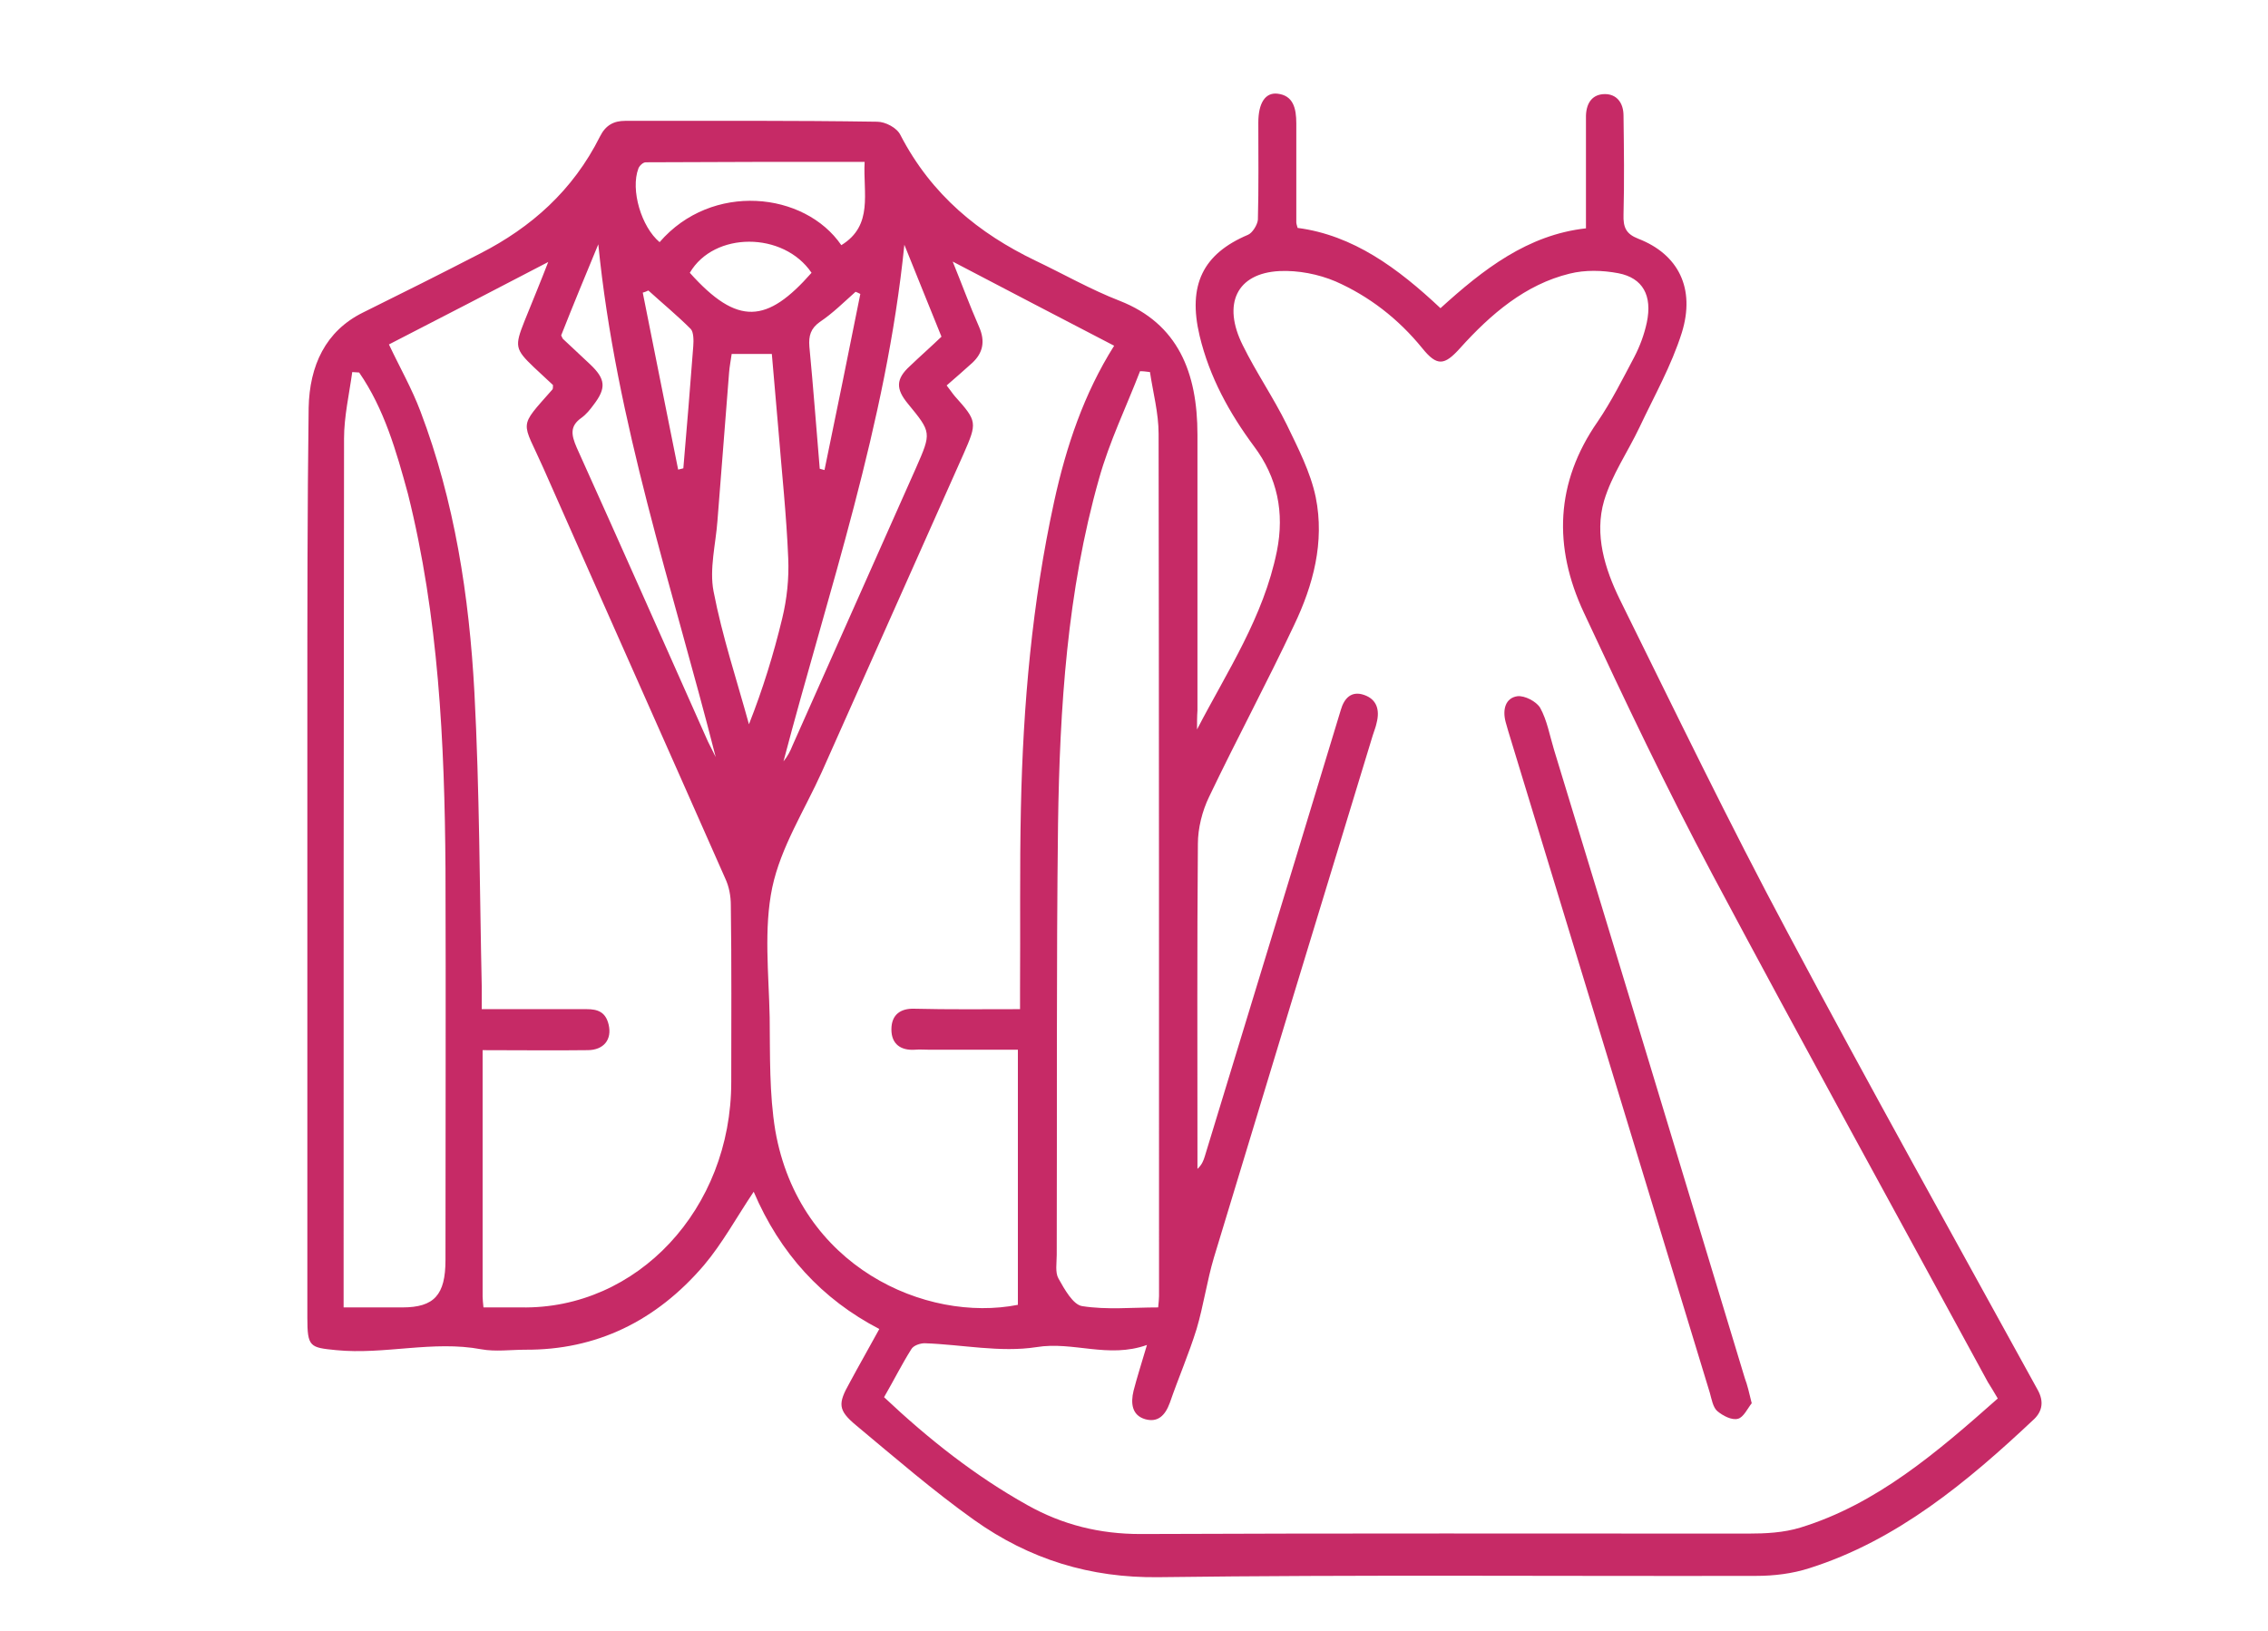
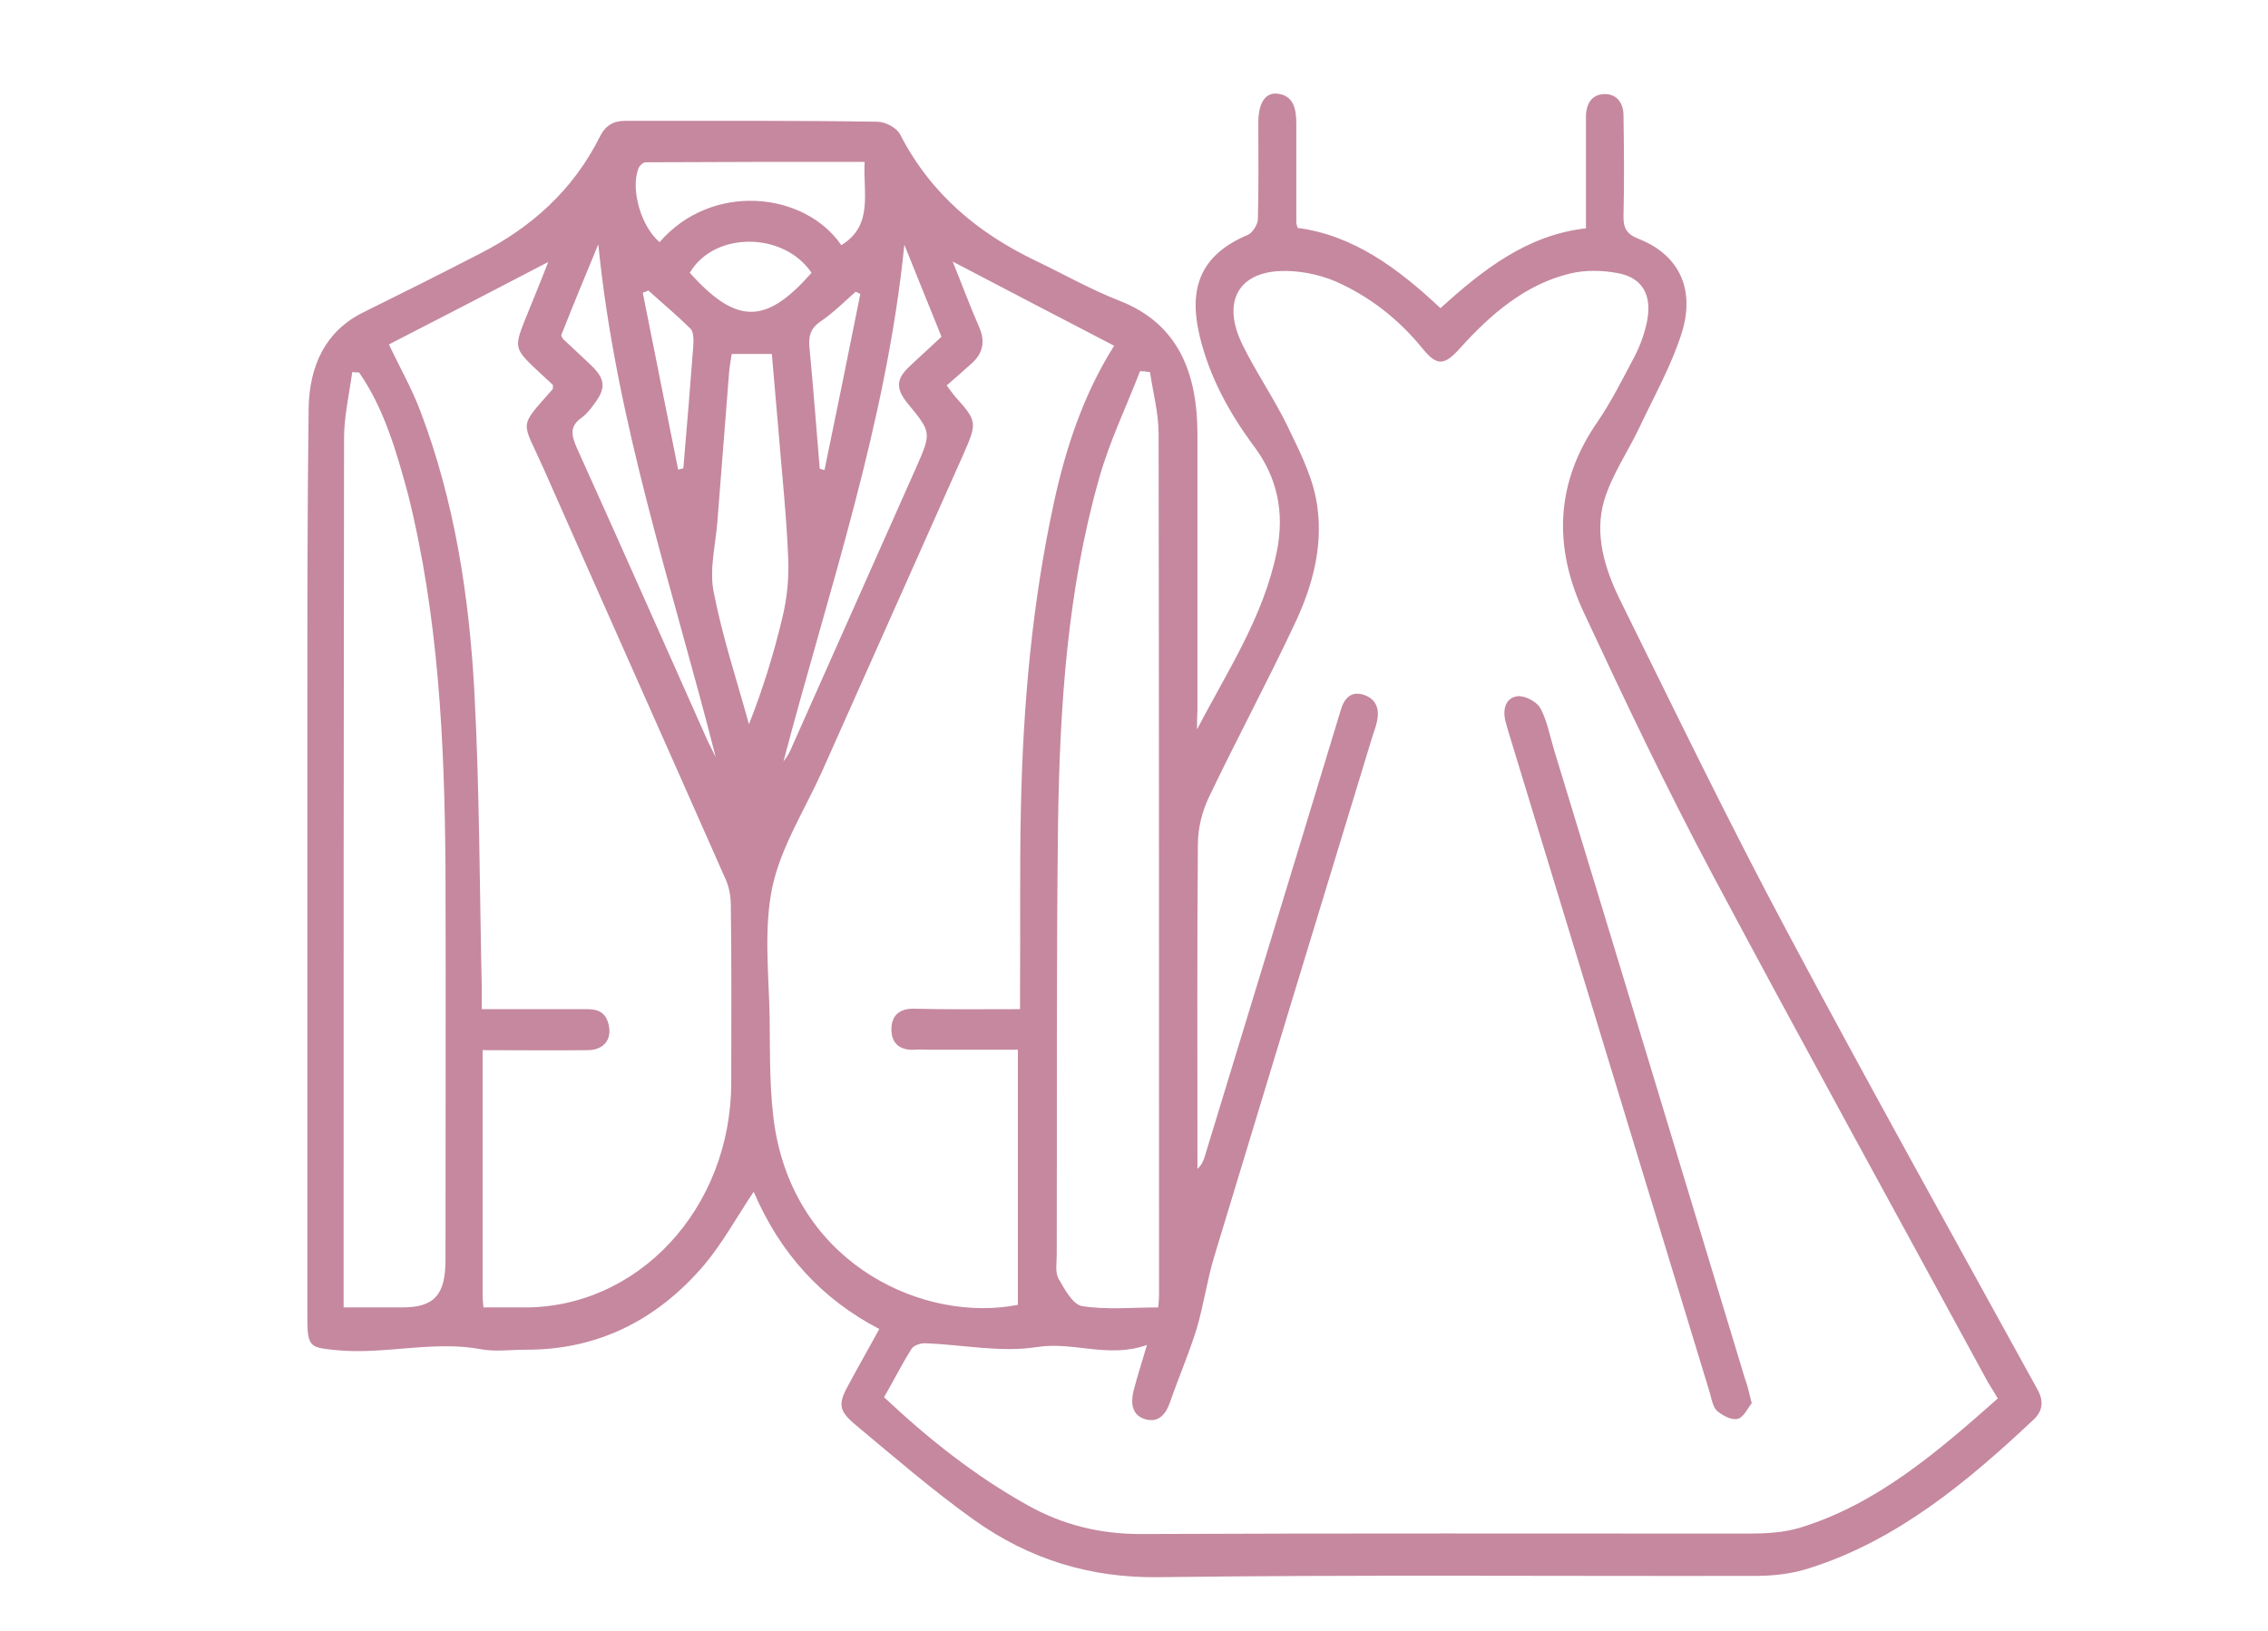
<svg xmlns="http://www.w3.org/2000/svg" version="1.1" id="Capa_1" x="0px" y="0px" viewBox="0 0 525.4 377.7" style="enable-background:new 0 0 525.4 377.7;" xml:space="preserve">
  <style type="text/css">
- 	.st0{fill:#c62a66;}
+ 	.st0{fill:#c5889f;}
</style>
  <path class="st0" d="M277.3,169c7-13.5,15.4-26,18.5-41.3c1.8-9,0.1-17.1-5.3-24.3c-5.7-7.7-10.3-16-12.6-25.6  c-2.8-11.8,0.8-19,11.2-23.4c1-0.4,2.2-2.3,2.3-3.5c0.2-7.5,0.1-15,0.1-22.5c0-4.5,1.6-7,4.4-6.7c3.7,0.4,4.4,3.4,4.4,6.9  c0,7.6,0,15.3,0,22.9c0,0.3,0.1,0.6,0.3,1.3c12.9,1.7,23.2,9.3,33.1,18.6c9.9-9,20.2-17,33.7-18.5c0-6.6,0-12.9,0-19.2  c0-2.3,0-4.6,0-6.9c0.1-3.1,1.6-5,4.4-5c2.7,0,4.3,2,4.3,5c0.1,7.6,0.2,15.3,0,22.9c-0.1,3,0.6,4.5,3.4,5.6  c9.3,3.6,13.3,11.5,10.1,21.8c-2.4,7.6-6.4,14.7-9.8,21.9c-2.7,5.7-6.4,11-8.2,17c-2.3,7.9,0.2,15.8,3.6,22.8  c12.8,25.9,25.4,52,39,77.4c18.9,35.5,38.5,70.6,57.9,105.9c1.4,2.6,1,4.8-0.8,6.6c-15.6,14.7-31.9,28.2-52.1,34.6  c-4,1.3-8.3,1.8-12.4,1.8c-46.1,0.1-92.3-0.3-138.4,0.3c-15.8,0.2-29.9-4.1-42.8-13.3c-9.4-6.7-18.3-14.4-27.3-21.9  c-4.2-3.5-4.2-5-1.5-9.8c2.2-4.1,4.5-8.1,6.9-12.5c-13.3-6.9-23-17.5-29.1-31.8c-3.9,5.8-7.2,11.9-11.5,17  c-11.1,13-25,19.7-41.4,19.6c-3.4,0-6.9,0.5-10.2-0.1c-11.2-2.1-22.4,1.3-33.6,0.2c-6.1-0.6-6.7-0.7-6.7-7.5c0-46.9,0-93.9,0-140.8  c0-23.3,0-46.6,0.3-70c0.2-9.8,3.9-17.8,12.6-22.1c9.1-4.5,18.1-9,27.2-13.7c11.7-6,21.4-14.5,27.7-27.1c1.3-2.6,3.2-3.6,5.8-3.6  c19.5,0,38.9-0.1,58.4,0.2c1.9,0,4.6,1.4,5.4,3.1c7.2,13.9,18.2,22.8,31.3,29.1c6.5,3.1,12.8,6.7,19.5,9.3c13.5,5.3,18,16.6,18,31  c0,21.3,0,42.6,0,63.9C277.3,166,277.3,167.5,277.3,169z M462.8,324c-1-1.7-1.6-2.7-2.3-3.8c-21.3-39.2-42.8-78.2-63.8-117.6  c-10.6-19.9-20.3-40.3-29.8-60.7c-7.1-15.2-6.6-30.1,3.2-44.2c3.2-4.7,5.8-9.9,8.5-15c1.3-2.5,2.3-5.2,2.9-8  c1.3-6.2-0.9-10.3-6.6-11.4c-3.7-0.7-7.7-0.8-11.3,0.1c-10.2,2.5-18.2,9.3-25.4,17.3c-3.6,4-5.3,4.2-8.7,0  c-5.6-6.9-12.4-12.1-20.1-15.5c-4-1.7-8.7-2.6-13-2.4c-9.9,0.5-13.3,7.6-8.5,17.2c3.1,6.3,7.1,12.1,10.2,18.4  c2.6,5.4,5.5,11,6.7,16.8c2.1,10.4-0.6,20.4-5,29.6c-6.3,13.4-13.3,26.4-19.7,39.8c-1.6,3.3-2.6,7.3-2.6,10.9  c-0.2,23.7-0.1,47.5-0.1,71.3c0,1.3,0,2.7,0,4c1-0.9,1.4-1.9,1.7-2.9c7.1-23.2,14.1-46.3,21.2-69.5c3.4-11.3,6.9-22.6,10.3-33.9  c0.8-2.8,2.5-4.5,5.4-3.5s3.7,3.4,2.9,6.5c-0.2,1-0.6,1.9-0.9,2.9c-12.3,40.3-24.6,80.7-36.8,121c-1.6,5.4-2.4,11.1-4,16.5  c-1.8,5.8-4.2,11.3-6.2,17.1c-1.1,3-2.8,4.6-5.7,3.8c-3.1-0.9-3.4-3.7-2.7-6.6c0.8-3.1,1.8-6.2,3.1-10.6c-9,3.2-17.1-0.9-25.6,0.5  c-8.4,1.3-17.2-0.6-25.9-0.9c-1,0-2.6,0.5-3.1,1.4c-2.2,3.5-4.1,7.3-6.3,11.1c10.4,9.8,21.2,18.3,33.2,25c8.2,4.6,16.8,6.7,26.2,6.7  c46.9-0.2,93.8-0.1,140.8-0.1c4,0,8.2-0.2,12.1-1.4C434.7,348.5,448.7,336.5,462.8,324z M236.3,233.8c0-1.9,0-3.3,0-4.7  c0.1-14-0.1-27.9,0.2-41.9c0.5-23.9,2.6-47.6,7.7-71c2.8-12.8,6.9-25,13.9-36.1c-12.7-6.6-25-13-37.4-19.5c2,4.9,3.9,10.1,6.1,15.1  c1.5,3.4,0.9,6.1-1.6,8.4c-1.9,1.7-3.8,3.4-5.9,5.2c0.8,1,1.3,1.8,1.9,2.5c5.2,5.8,5.2,6.1,2,13.4c-10.9,24.5-21.9,49.1-32.8,73.6  c-4,8.9-9.5,17.4-11.5,26.8c-2,9.6-0.8,20-0.6,30.1c0.1,8.8-0.1,17.7,1.3,26.2c5.5,31.6,34.9,44.6,56.2,40.4c0-19.6,0-39.2,0-59.1  c-7,0-13.7,0-20.4,0c-1.2,0-2.4-0.1-3.5,0c-3.1,0.2-5.4-1.2-5.4-4.7s2.2-4.9,5.3-4.8C219.8,233.9,227.7,233.8,236.3,233.8z   M111.8,243.3c0,19.4,0,38.3,0,57.1c0,0.7,0.1,1.4,0.2,2.5c3,0,5.9,0,8.7,0c26.9,0.5,48.7-22.8,48.7-52.2c0-13.7,0.1-27.3-0.1-41  c0-2.1-0.4-4.3-1.3-6.2c-14-31.7-28.1-63.3-42.1-95c-5-11.3-6-9.1,2.1-18.3c0.1-0.2,0.1-0.5,0.1-1c-1.4-1.3-2.9-2.7-4.4-4.1  c-4.4-4.2-4.5-4.9-2.2-10.7c1.9-4.7,3.8-9.3,5.5-13.7c-12.3,6.4-24.6,12.8-36.9,19.1c2.5,5.3,5.3,10.2,7.3,15.5  c7.9,20.8,11.3,42.8,12.5,65.1c1.2,22.7,1.2,45.4,1.7,68.2c0,1.6,0,3.3,0,5.2c8.5,0,16.4,0,24.3,0c2.5,0,4.4,0.6,5.1,3.6  c0.8,3.4-1.1,5.9-4.9,5.9C128.3,243.4,120.3,243.3,111.8,243.3z M266.4,86.2c-0.8-0.1-1.5-0.2-2.3-0.2c-3.2,8.3-7.1,16.3-9.5,24.9  c-7.4,26.1-9.1,53.1-9.5,80.1c-0.4,33.2-0.2,66.5-0.3,99.7c0,1.9-0.4,4.1,0.4,5.5c1.4,2.5,3.4,6.1,5.5,6.4  c5.7,0.9,11.6,0.3,17.6,0.3c0.1-1.2,0.2-1.9,0.2-2.6c0-66.6,0-133.2-0.1-199.8C268.4,95.7,267.1,90.9,266.4,86.2z M83.2,86.3  c-0.5,0-1.1-0.1-1.6-0.1c-0.7,5.1-1.9,10.3-1.9,15.4c-0.1,65.5-0.1,131-0.1,196.4c0,1.5,0,3,0,4.9c4.9,0,9.2,0,13.6,0  c7.4,0,10-2.9,10-11c0-30.2,0.1-60.4,0-90.7c-0.2-29.2-1.6-58.4-8.7-86.8C91.8,104.5,89,94.7,83.2,86.3z M169.5,82  c-0.2,1.5-0.5,2.9-0.6,4.3c-0.9,11.5-1.8,22.9-2.7,34.4c-0.4,5.4-1.9,11.1-0.9,16.3c2,10.4,5.4,20.6,8.2,30.8  c3.2-8.1,5.7-16.2,7.7-24.5c1.1-4.5,1.6-9.3,1.4-13.9c-0.4-10-1.5-20.1-2.3-30.1c-0.5-5.8-1-11.6-1.5-17.3  C175.4,82,172.5,82,169.5,82z M209.5,56.7c-4.2,41.6-17.6,80.2-28,119.7c0.9-1.1,1.6-2.4,2.1-3.7c9.5-21.4,19.1-42.9,28.6-64.3  c3.6-8.2,3.6-8.2-1.9-14.9c-2.8-3.4-2.8-5.7,0.5-8.7c2.4-2.3,4.8-4.4,7.3-6.8C215.2,70.8,212.3,63.7,209.5,56.7z M130,77.7  c0.3,0.6,0.3,0.7,0.4,0.8c2.1,2,4.2,3.9,6.3,5.9c3.6,3.4,3.8,5.5,0.8,9.4c-0.8,1.1-1.7,2.2-2.8,3c-2.7,1.9-2.4,3.9-1.1,6.9  c10.2,22.6,20.3,45.4,30.4,68.1c0.6,1.2,1.2,2.4,1.8,3.6c-10-39.3-23.1-77.6-27.2-118.8C135.7,63.6,132.8,70.6,130,77.7z   M194.9,56.8c7.5-4.6,5-12.1,5.4-19.3c-17.2,0-34,0-50.7,0.1c-0.6,0-1.4,0.7-1.7,1.4c-1.9,5,0.7,13.6,4.9,17.1  C164.9,42.1,186.4,44.4,194.9,56.8z M159.8,63.2c11.1,12.4,17.9,11.7,28.2,0C181.5,53.6,165.4,53.6,159.8,63.2z M150.2,67.3  c-0.4,0.2-0.9,0.4-1.3,0.5c2.7,13.7,5.5,27.4,8.2,41c0.4-0.1,0.8-0.2,1.2-0.3c0.8-9.4,1.6-18.9,2.3-28.3c0.1-1.3,0.1-3.3-0.6-4  C156.9,73.1,153.5,70.3,150.2,67.3z M189.9,108.6c0.4,0.1,0.7,0.2,1.1,0.3c2.8-13.6,5.6-27.2,8.3-40.8c-0.4-0.2-0.8-0.4-1.1-0.5  c-2.7,2.4-5.3,5-8.3,7c-2.1,1.5-2.6,3.2-2.4,5.7C188.4,89.7,189.1,99.1,189.9,108.6z" />
  <path class="st0" d="M405.8,325.1c-0.9,1.1-1.9,3.3-3.2,3.6c-1.4,0.4-3.5-0.7-4.8-1.8c-1-0.9-1.3-2.8-1.7-4.2  c-15.6-51.1-31.1-102.2-46.7-153.3c-0.2-0.7-0.4-1.4-0.6-2.1c-0.8-3,0-5.6,2.7-6c1.7-0.2,4.4,1.2,5.3,2.7c1.6,2.9,2.2,6.4,3.2,9.7  c14.8,48.5,29.5,97,44.2,145.6C404.8,320.9,405.2,322.6,405.8,325.1z" />
</svg>
